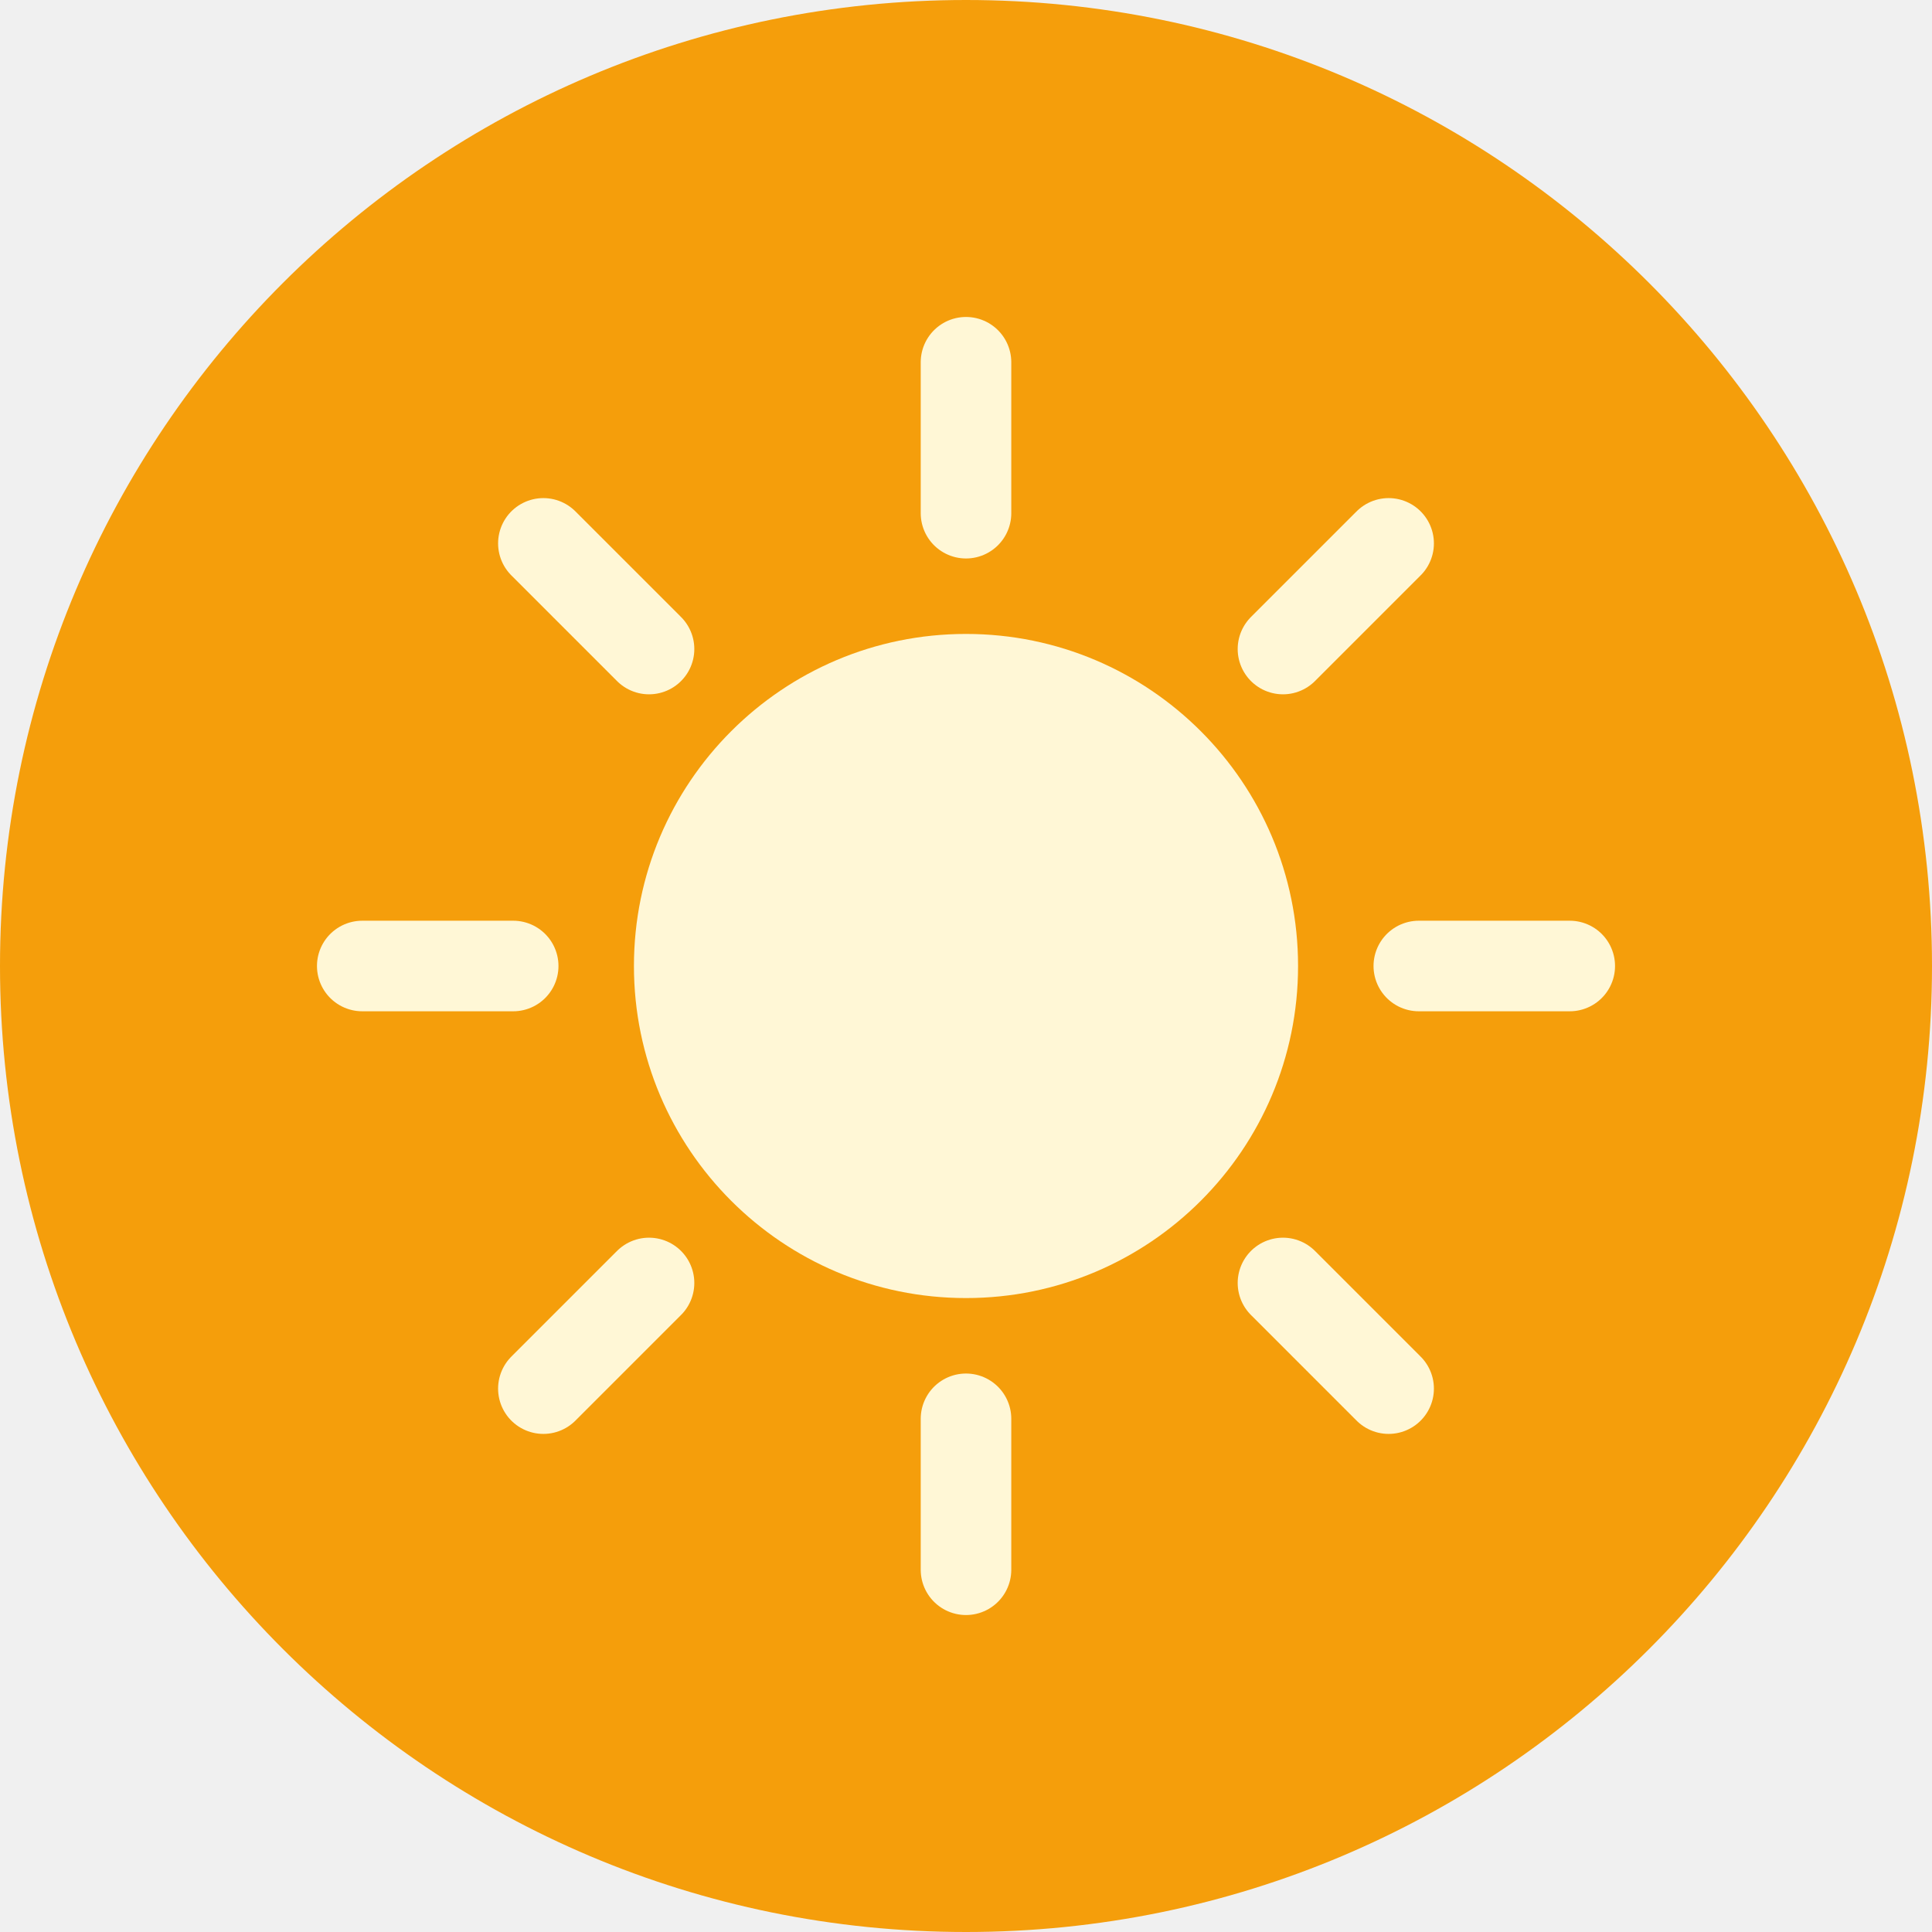
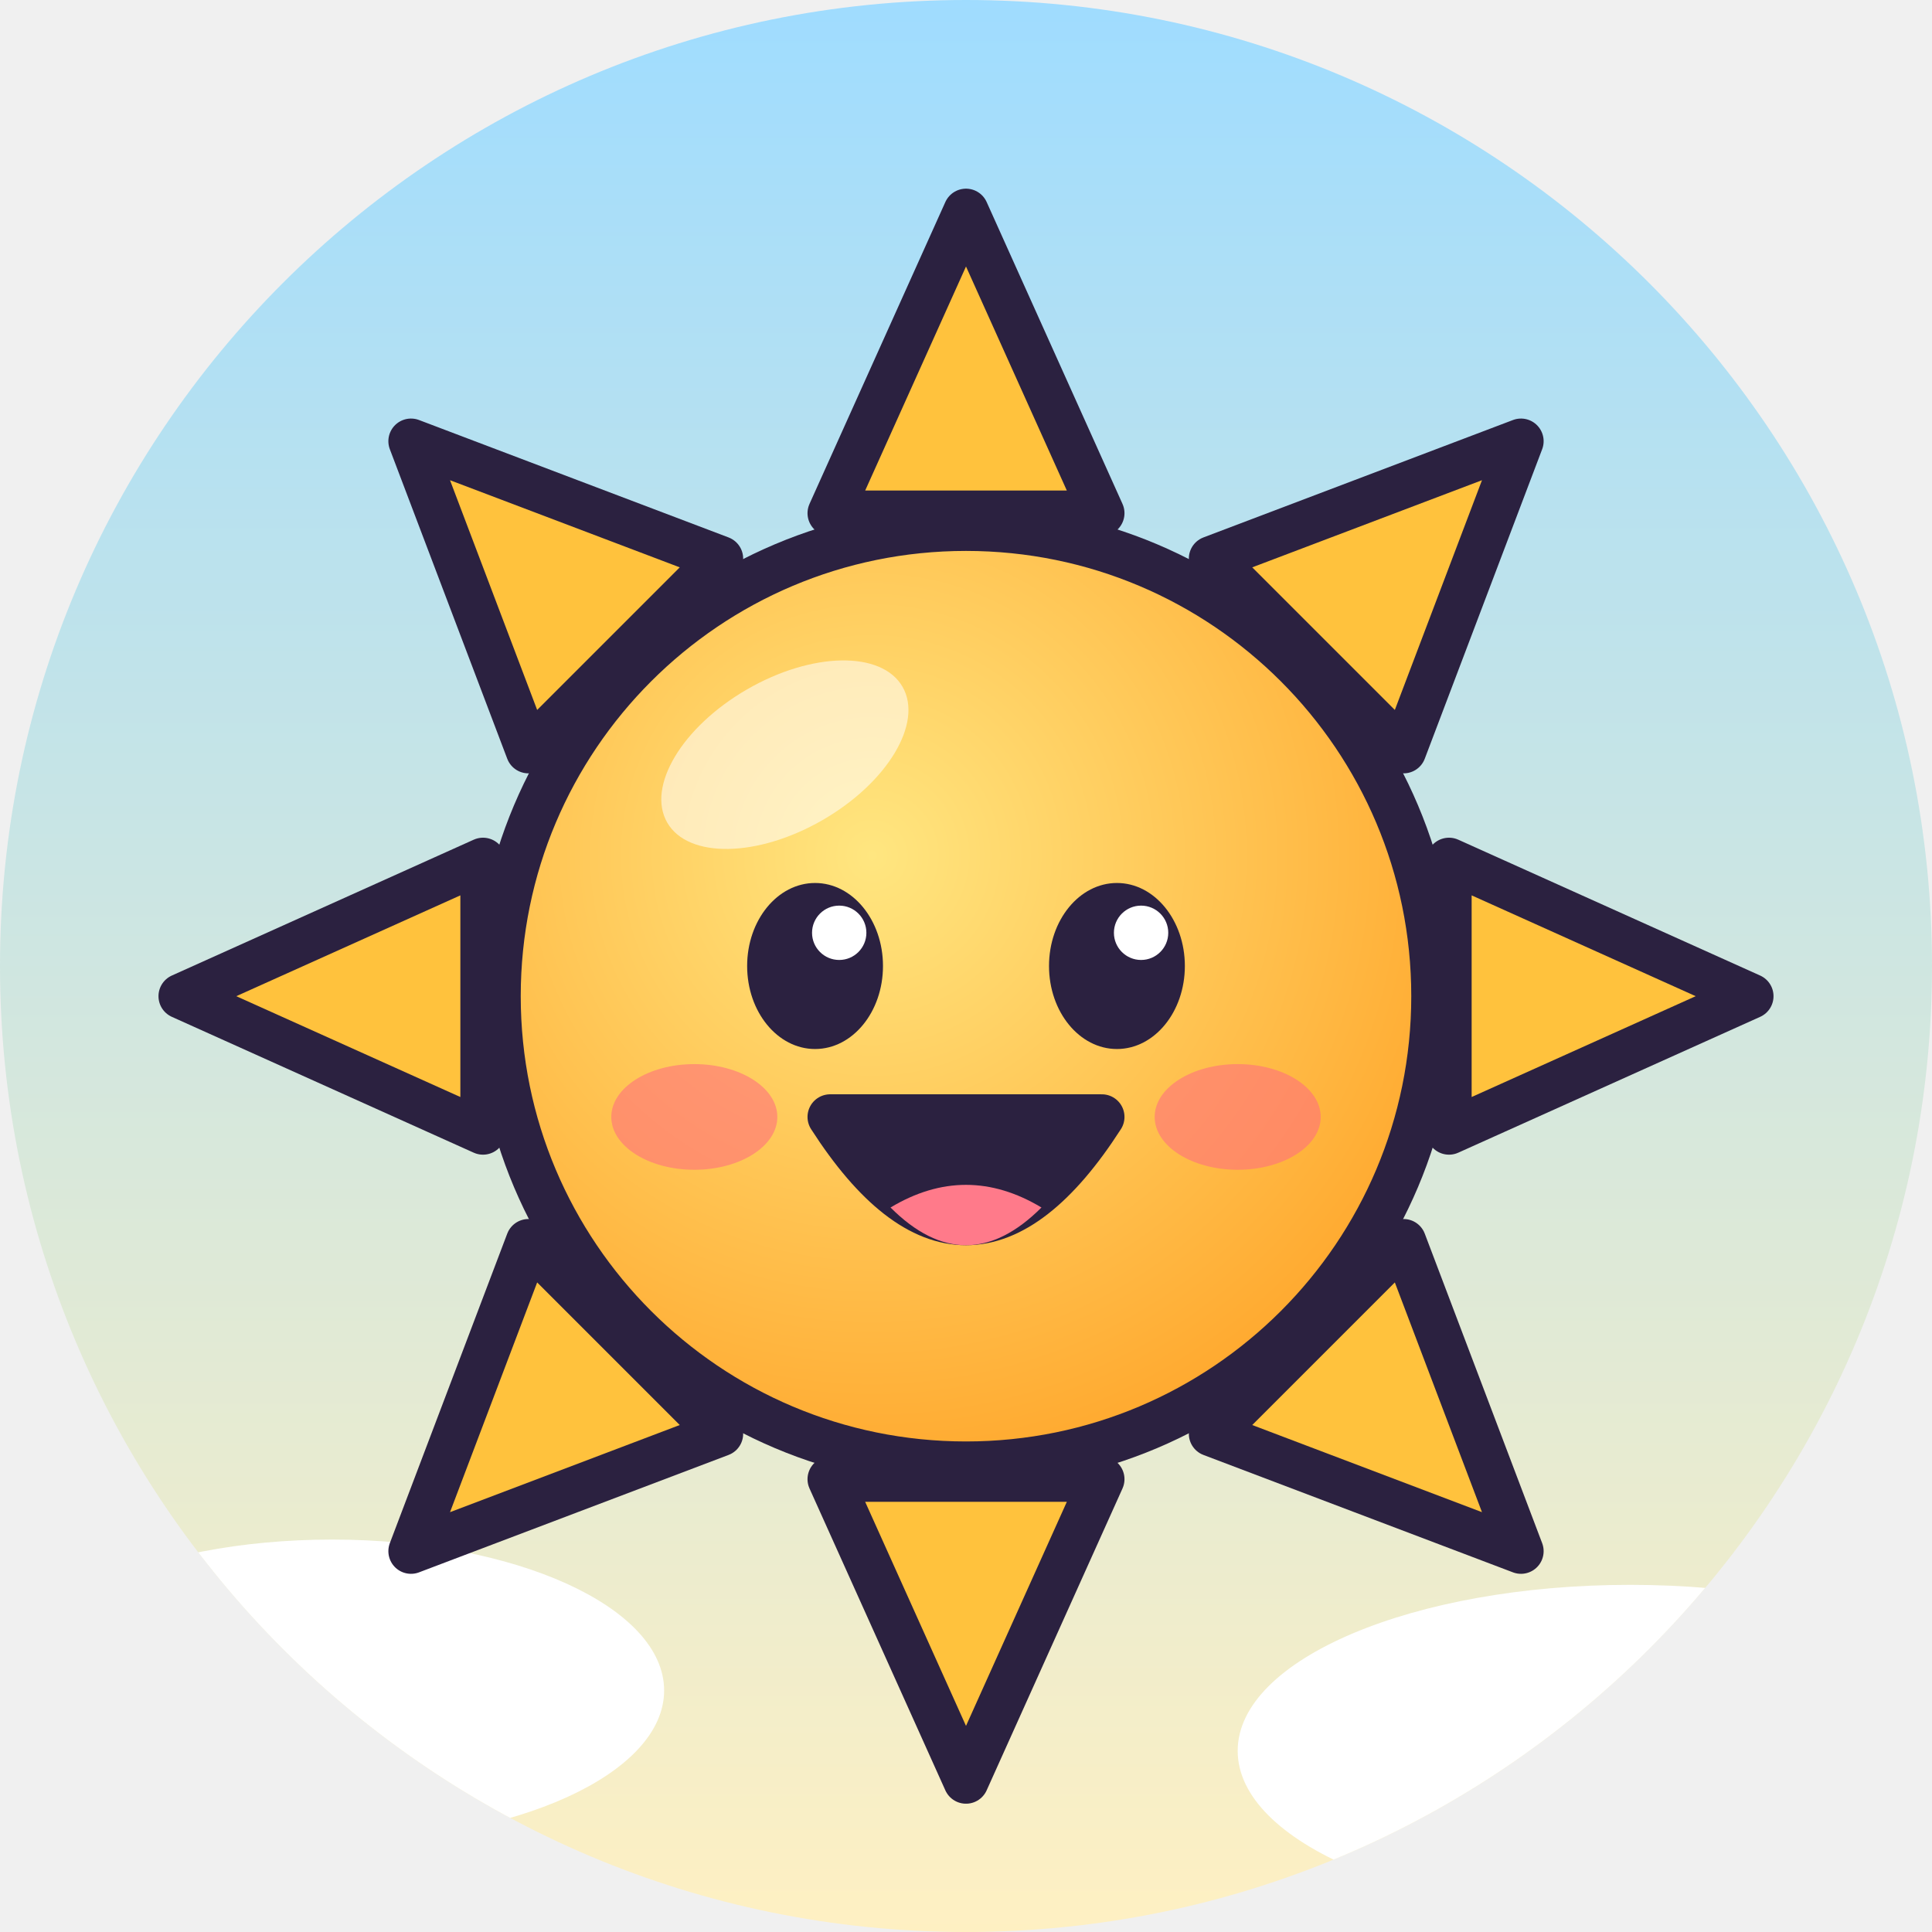
<svg xmlns="http://www.w3.org/2000/svg" viewBox="0 0 128 128" role="img" aria-label="sun avatar">
  <defs>
-     <clipPath id="c">
+     <clipPath id="sun-clip">
      <circle cx="64" cy="64" r="64" />
    </clipPath>
+     <linearGradient id="sun-bg" x1="0" y1="0" x2="0" y2="1">
+       <stop offset="0" stop-color="#9fdcff" />
+       <stop offset="1" stop-color="#fff0c2" />
+     </linearGradient>
+     <radialGradient id="sun-body" cx=".4" cy=".35" r=".7">
+       <stop offset="0" stop-color="#ffe680" />
+       <stop offset="1" stop-color="#ffa62b" />
+     </radialGradient>
  </defs>
-   <g clip-path="url(#c)">
-     <circle cx="64" cy="64" r="64" fill="#f59e0b" />
-     <circle cx="64" cy="64" r="22" fill="#fff7d6" />
-     <g stroke="#fff7d6" stroke-width="6" stroke-linecap="round">
-       <path d="M64 24v10M64 94v10M24 64h10M94 64h10M36 36l7 7M85 85l7 7M36 92l7-7M85 43l7-7" />
+   <g clip-path="url(#sun-clip)">
+     <rect width="128" height="128" fill="url(#sun-bg)" />
+     <ellipse cx="22" cy="112" rx="22" ry="10" fill="#fff" />
+     <ellipse cx="108" cy="116" rx="26" ry="11" fill="#fff" />
+     <g fill="#ffc23d" stroke="#2b2140" stroke-width="3" stroke-linejoin="round">
+       <path d="M64 14 L73 34 H55Z" />
+       <path d="M64 14 L73 34 H55Z" transform="rotate(45 64 66)" />
+       <path d="M64 14 L73 34 H55Z" transform="rotate(90 64 66)" />
+       <path d="M64 14 L73 34 H55Z" transform="rotate(135 64 66)" />
+       <path d="M64 14 L73 34 H55Z" transform="rotate(180 64 66)" />
+       <path d="M64 14 L73 34 H55Z" transform="rotate(225 64 66)" />
+       <path d="M64 14 L73 34 H55Z" transform="rotate(270 64 66)" />
+       <path d="M64 14 L73 34 H55Z" transform="rotate(315 64 66)" />
    </g>
+     <circle cx="64" cy="66" r="31" fill="url(#sun-body)" stroke="#2b2140" stroke-width="3" />
+     <ellipse cx="52" cy="50" rx="9" ry="5" fill="#fff" opacity=".55" transform="rotate(-30 52 50)" />
+     <ellipse cx="54" cy="64" rx="4.5" ry="5.5" fill="#2b2140" />
+     <circle cx="55.6" cy="61.8" r="1.8" fill="#fff" />
+     <ellipse cx="74" cy="64" rx="4.5" ry="5.5" fill="#2b2140" />
+     <circle cx="75.6" cy="61.8" r="1.8" fill="#fff" />
+     <ellipse cx="46" cy="74" rx="5.5" ry="3.5" fill="#ff6f7d" opacity=".6" />
+     <ellipse cx="82" cy="74" rx="5.5" ry="3.5" fill="#ff6f7d" opacity=".6" />
+     <path d="M55 74 Q64 88 73 74Z" fill="#2b2140" stroke="#2b2140" stroke-width="3" stroke-linejoin="round" />
+     <path d="M59 80 Q64 77 69 80 Q64 85 59 80Z" fill="#ff7a8a" />
  </g>
</svg>
